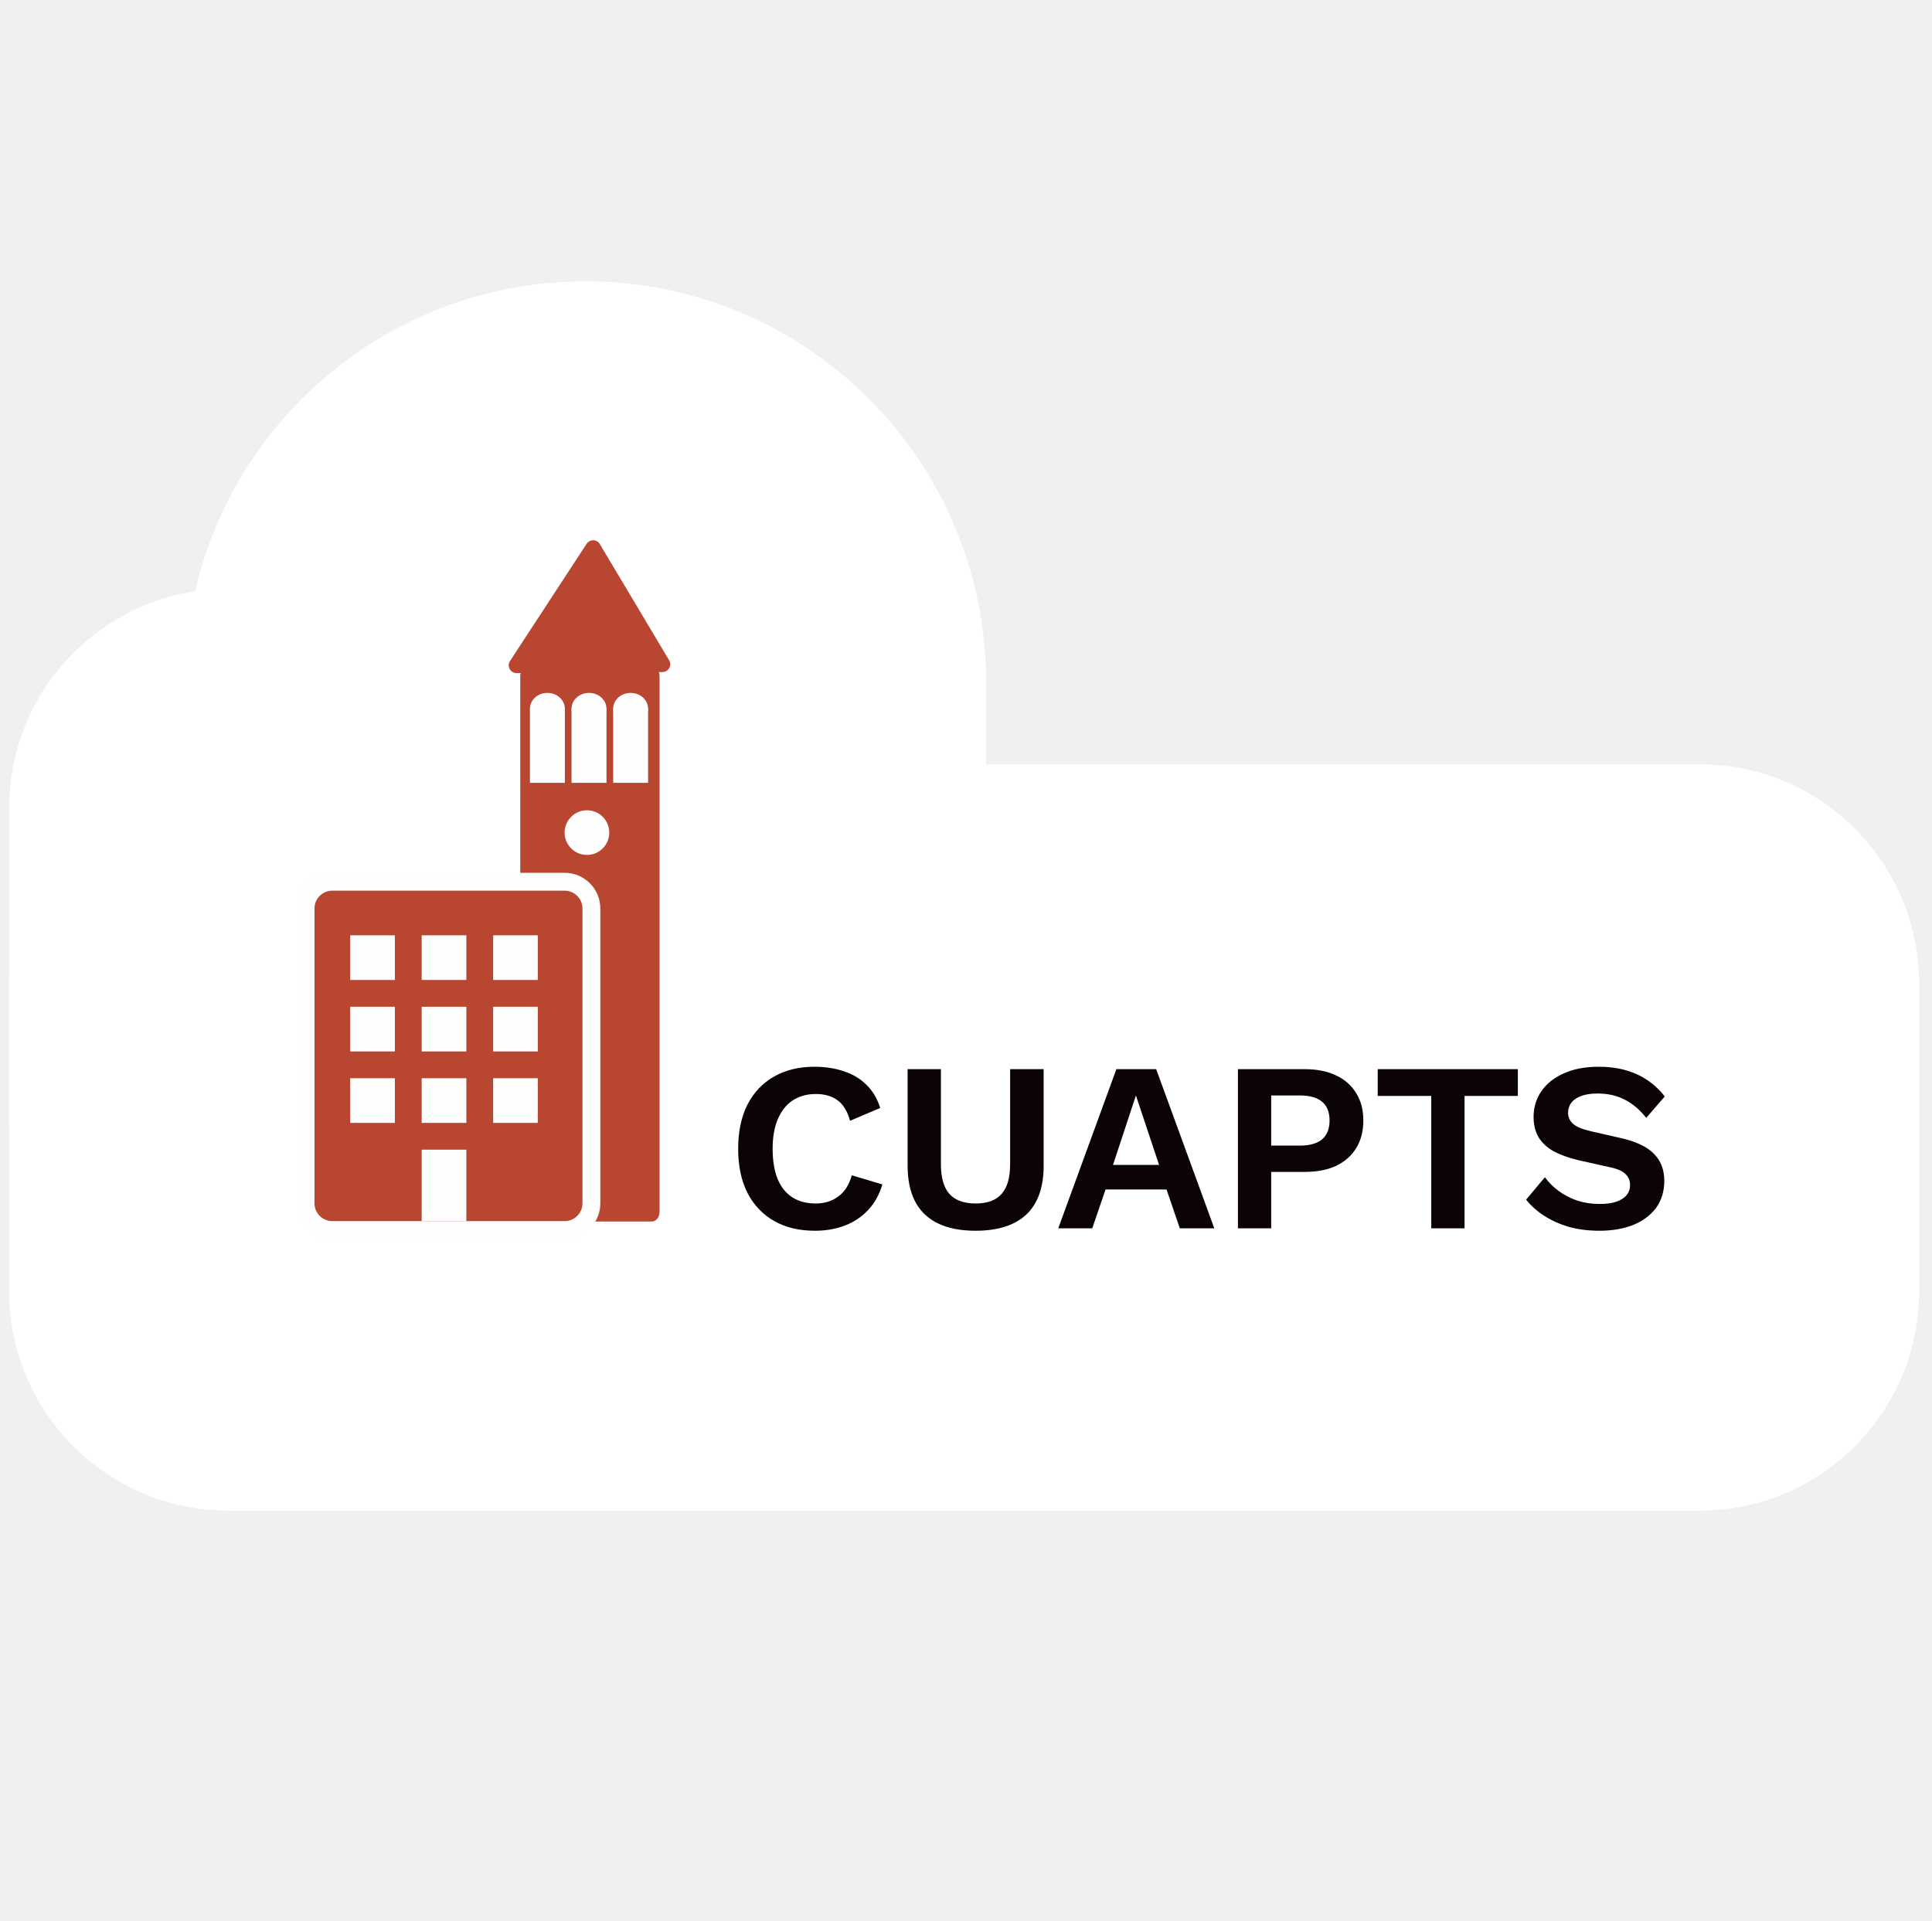
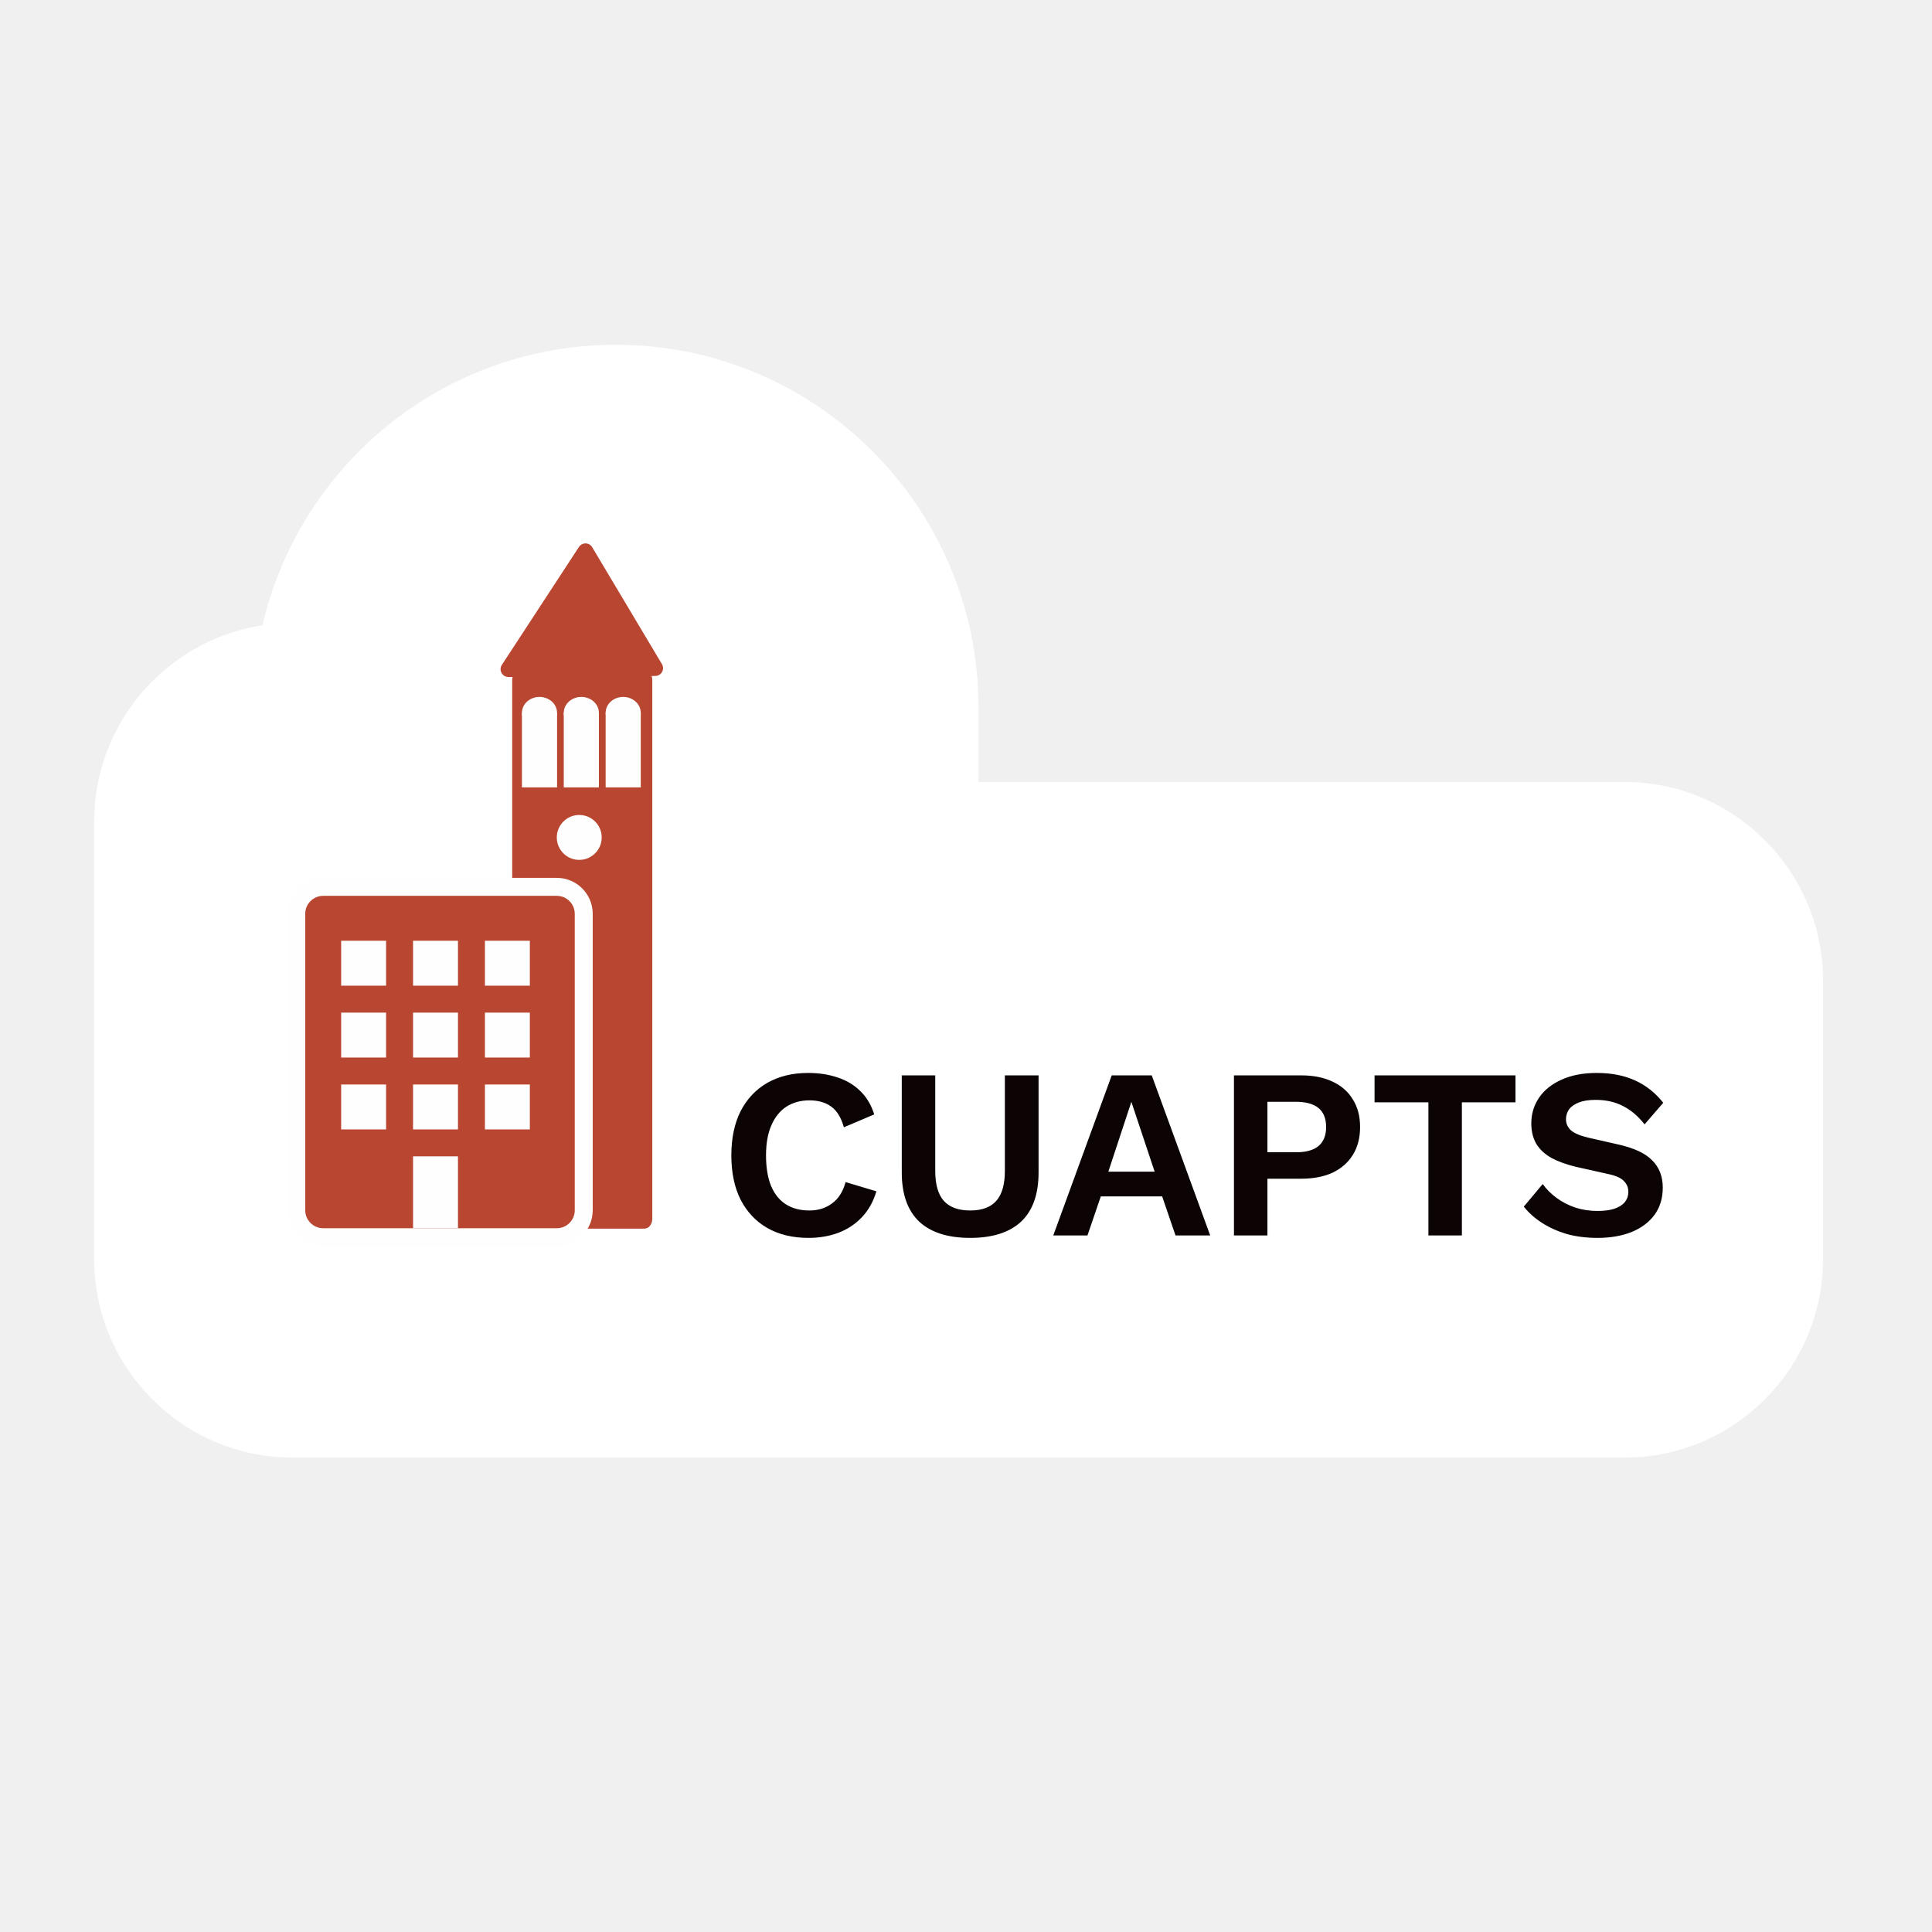
- <svg xmlns="http://www.w3.org/2000/svg" width="176" height="175" viewBox="0 0 176 175" fill="none">
-   <rect x="0.83" y="69.631" width="174" height="68" rx="20" fill="white" />
-   <rect x="0.83" y="53.631" width="85" height="68" rx="20" fill="white" />
-   <path d="M16.83 62.131C16.83 41.972 33.172 25.631 53.33 25.631C73.489 25.631 89.83 41.972 89.83 62.131V80.031C89.83 87.542 83.741 93.631 76.23 93.631H30.43C22.919 93.631 16.83 87.542 16.83 80.031V62.131Z" fill="white" />
-   <path d="M80.383 107.909C80.105 108.847 79.666 109.631 79.065 110.26C78.465 110.89 77.754 111.359 76.934 111.667C76.114 111.974 75.213 112.128 74.231 112.128C72.796 112.128 71.551 111.828 70.496 111.227C69.456 110.627 68.651 109.77 68.079 108.656C67.523 107.543 67.245 106.21 67.245 104.658C67.245 103.105 67.523 101.772 68.079 100.659C68.651 99.546 69.456 98.689 70.496 98.088C71.551 97.488 72.781 97.187 74.188 97.187C75.184 97.187 76.084 97.326 76.89 97.605C77.696 97.868 78.377 98.279 78.933 98.835C79.505 99.392 79.922 100.095 80.186 100.944L77.439 102.109C77.19 101.23 76.809 100.608 76.297 100.241C75.784 99.861 75.125 99.67 74.319 99.67C73.528 99.67 72.833 99.861 72.232 100.241C71.646 100.622 71.192 101.186 70.87 101.933C70.548 102.666 70.386 103.574 70.386 104.658C70.386 105.727 70.533 106.635 70.826 107.382C71.133 108.129 71.58 108.693 72.166 109.074C72.752 109.455 73.47 109.645 74.319 109.645C75.11 109.645 75.791 109.433 76.363 109.008C76.949 108.583 77.359 107.939 77.593 107.074L80.383 107.909ZM95.074 97.407V106.196C95.074 108.173 94.547 109.66 93.492 110.656C92.437 111.637 90.899 112.128 88.878 112.128C86.857 112.128 85.319 111.637 84.264 110.656C83.209 109.66 82.682 108.173 82.682 106.196V97.407H85.714V106.064C85.714 107.28 85.97 108.18 86.483 108.766C87.01 109.352 87.809 109.645 88.878 109.645C89.947 109.645 90.738 109.352 91.251 108.766C91.763 108.18 92.02 107.28 92.02 106.064V97.407H95.074ZM110.62 111.908H107.478L106.269 108.371H100.711L99.502 111.908H96.404L101.699 97.407H105.325L110.62 111.908ZM101.392 106.13H105.588L103.479 99.802L101.392 106.13ZM118.857 97.407C119.97 97.407 120.922 97.597 121.713 97.978C122.504 98.344 123.112 98.879 123.537 99.582C123.976 100.271 124.196 101.106 124.196 102.087C124.196 103.068 123.976 103.911 123.537 104.614C123.112 105.302 122.504 105.837 121.713 106.218C120.922 106.584 119.97 106.767 118.857 106.767H115.803V111.908H112.771V97.407H118.857ZM118.395 104.372C119.303 104.372 119.985 104.182 120.439 103.801C120.893 103.405 121.12 102.834 121.12 102.087C121.12 101.325 120.893 100.754 120.439 100.373C119.985 99.992 119.303 99.802 118.395 99.802H115.803V104.372H118.395ZM138.272 97.407V99.846H133.417V111.908H130.385V99.846H125.507V97.407H138.272ZM145.637 97.187C146.956 97.187 148.113 97.414 149.109 97.868C150.105 98.323 150.954 98.996 151.657 99.89L149.966 101.845C149.365 101.084 148.706 100.527 147.988 100.175C147.285 99.809 146.465 99.626 145.527 99.626C144.912 99.626 144.4 99.707 143.989 99.868C143.594 100.029 143.301 100.241 143.111 100.505C142.935 100.769 142.847 101.062 142.847 101.384C142.847 101.779 143.001 102.116 143.308 102.395C143.616 102.658 144.143 102.878 144.89 103.054L147.593 103.669C149.028 103.991 150.054 104.475 150.669 105.119C151.299 105.749 151.613 106.569 151.613 107.58C151.613 108.532 151.364 109.352 150.866 110.041C150.368 110.714 149.673 111.234 148.779 111.601C147.886 111.952 146.86 112.128 145.703 112.128C144.693 112.128 143.762 112.011 142.913 111.776C142.078 111.527 141.331 111.19 140.672 110.766C140.013 110.341 139.463 109.85 139.024 109.294L140.738 107.25C141.075 107.719 141.492 108.136 141.99 108.503C142.488 108.869 143.052 109.162 143.682 109.381C144.326 109.587 145 109.689 145.703 109.689C146.304 109.689 146.809 109.623 147.219 109.491C147.644 109.345 147.959 109.147 148.164 108.898C148.384 108.634 148.494 108.32 148.494 107.953C148.494 107.573 148.362 107.25 148.098 106.987C147.849 106.708 147.38 106.496 146.692 106.349L143.748 105.69C142.898 105.485 142.166 105.222 141.551 104.899C140.95 104.562 140.489 104.138 140.166 103.625C139.859 103.098 139.705 102.475 139.705 101.757C139.705 100.893 139.939 100.117 140.408 99.428C140.877 98.74 141.551 98.198 142.429 97.803C143.323 97.392 144.392 97.187 145.637 97.187Z" fill="#0C0404" />
-   <path d="M59.373 111.29H48.106C47.713 111.29 47.395 110.889 47.395 110.394V61.596C47.395 61.1 47.713 60.699 48.106 60.699H59.373C59.766 60.699 60.084 61.1 60.084 61.596V110.396C60.084 110.889 59.766 111.29 59.373 111.29Z" fill="#B94630" />
-   <path d="M53.468 77.889C54.592 77.889 55.502 76.978 55.502 75.855C55.502 74.731 54.592 73.82 53.468 73.82C52.344 73.82 51.434 74.731 51.434 75.855C51.434 76.978 52.344 77.889 53.468 77.889Z" fill="#FEFEFE" />
-   <path d="M49.867 66.004C50.745 66.004 51.457 65.36 51.457 64.566C51.457 63.771 50.745 63.127 49.867 63.127C48.989 63.127 48.277 63.771 48.277 64.566C48.277 65.36 48.989 66.004 49.867 66.004Z" fill="#FEFEFE" />
-   <path d="M51.459 64.566H48.277V71.321H51.459V64.566Z" fill="#FEFEFE" />
-   <path d="M53.656 66.004C54.534 66.004 55.246 65.36 55.246 64.566C55.246 63.771 54.534 63.127 53.656 63.127C52.778 63.127 52.066 63.771 52.066 64.566C52.066 65.36 52.778 66.004 53.656 66.004Z" fill="#FEFEFE" />
-   <path d="M55.248 64.566H52.066V71.321H55.248V64.566Z" fill="#FEFEFE" />
-   <path d="M57.449 66.004C58.327 66.004 59.039 65.36 59.039 64.566C59.039 63.771 58.327 63.127 57.449 63.127C56.571 63.127 55.859 63.771 55.859 64.566C55.859 65.36 56.571 66.004 57.449 66.004Z" fill="#FEFEFE" />
-   <path d="M59.041 64.566H55.859V71.321H59.041V64.566Z" fill="#FEFEFE" />
-   <path d="M60.958 60.157C61.238 60.627 60.902 61.224 60.354 61.228L47.057 61.321C46.492 61.325 46.15 60.698 46.459 60.225L53.441 49.543C53.728 49.105 54.374 49.118 54.642 49.568L60.958 60.157Z" fill="#B94630" />
-   <rect x="27.835" y="80.331" width="26.04" height="31.736" rx="2.441" fill="#B94630" stroke="#FEFEFE" stroke-width="1.628" />
-   <rect x="31.902" y="85.213" width="4.069" height="4.069" fill="#FEFEFE" />
-   <rect x="38.414" y="85.213" width="4.069" height="4.069" fill="#FEFEFE" />
-   <rect x="44.924" y="85.213" width="4.069" height="4.069" fill="#FEFEFE" />
-   <rect x="31.902" y="91.723" width="4.069" height="4.069" fill="#FEFEFE" />
-   <rect x="38.414" y="91.723" width="4.069" height="4.069" fill="#FEFEFE" />
-   <rect x="44.924" y="91.723" width="4.069" height="4.069" fill="#FEFEFE" />
-   <rect x="31.902" y="98.234" width="4.069" height="4.069" fill="#FEFEFE" />
-   <rect x="38.414" y="98.234" width="4.069" height="4.069" fill="#FEFEFE" />
-   <rect x="44.924" y="98.234" width="4.069" height="4.069" fill="#FEFEFE" />
-   <rect x="38.414" y="104.742" width="4.069" height="6.51" fill="#FEFEFE" />
+ <svg xmlns="http://www.w3.org/2000/svg" width="175" height="175" viewBox="0 0 175 175" fill="none">
+   <rect x="8.53" y="70.831" width="156.6" height="61.2" rx="18" fill="white" />
+   <rect x="8.53" y="56.431" width="76.5" height="61.2" rx="18" fill="white" />
+   <path d="M22.93 64.081C22.93 45.938 37.637 31.231 55.78 31.231V31.231C73.922 31.231 88.63 45.938 88.63 64.081V80.191C88.63 86.951 83.15 92.431 76.39 92.431H35.17C28.41 92.431 22.93 86.951 22.93 80.191V64.081Z" fill="white" />
+   <path d="M79.383 107.909C79.105 108.847 78.666 109.631 78.065 110.26C77.465 110.89 76.754 111.359 75.934 111.667C75.114 111.974 74.213 112.128 73.231 112.128C71.796 112.128 70.551 111.828 69.496 111.227C68.456 110.627 67.651 109.77 67.079 108.656C66.523 107.543 66.245 106.21 66.245 104.658C66.245 103.105 66.523 101.772 67.079 100.659C67.651 99.546 68.456 98.689 69.496 98.088C70.551 97.488 71.781 97.187 73.188 97.187C74.184 97.187 75.084 97.326 75.89 97.605C76.696 97.868 77.377 98.279 77.933 98.835C78.505 99.392 78.922 100.095 79.186 100.944L76.439 102.109C76.19 101.23 75.809 100.608 75.297 100.241C74.784 99.861 74.125 99.67 73.319 99.67C72.528 99.67 71.833 99.861 71.232 100.241C70.646 100.622 70.192 101.186 69.87 101.933C69.548 102.666 69.386 103.574 69.386 104.658C69.386 105.727 69.533 106.635 69.826 107.382C70.133 108.129 70.58 108.693 71.166 109.074C71.752 109.455 72.47 109.645 73.319 109.645C74.11 109.645 74.791 109.433 75.363 109.008C75.949 108.583 76.359 107.939 76.593 107.074L79.383 107.909ZM94.074 97.407V106.196C94.074 108.173 93.547 109.66 92.492 110.656C91.437 111.637 89.899 112.128 87.878 112.128C85.857 112.128 84.319 111.637 83.264 110.656C82.209 109.66 81.682 108.173 81.682 106.196V97.407H84.714V106.064C84.714 107.28 84.97 108.18 85.483 108.766C86.01 109.352 86.809 109.645 87.878 109.645C88.947 109.645 89.738 109.352 90.251 108.766C90.763 108.18 91.02 107.28 91.02 106.064V97.407H94.074ZM109.62 111.908H106.478L105.269 108.371H99.711L98.502 111.908H95.404L100.699 97.407H104.325L109.62 111.908ZM100.392 106.13H104.588L102.479 99.802L100.392 106.13ZM117.857 97.407C118.97 97.407 119.922 97.597 120.713 97.978C121.504 98.344 122.112 98.879 122.537 99.582C122.976 100.271 123.196 101.106 123.196 102.087C123.196 103.068 122.976 103.911 122.537 104.614C122.112 105.302 121.504 105.837 120.713 106.218C119.922 106.584 118.97 106.767 117.857 106.767H114.803V111.908H111.771V97.407H117.857ZM117.395 104.372C118.303 104.372 118.985 104.182 119.439 103.801C119.893 103.405 120.12 102.834 120.12 102.087C120.12 101.325 119.893 100.754 119.439 100.373C118.985 99.992 118.303 99.802 117.395 99.802H114.803V104.372H117.395ZM137.272 97.407V99.846H132.417V111.908H129.385V99.846H124.507V97.407H137.272ZM144.637 97.187C145.956 97.187 147.113 97.414 148.109 97.868C149.105 98.323 149.954 98.996 150.657 99.89L148.966 101.845C148.365 101.084 147.706 100.527 146.988 100.175C146.285 99.809 145.465 99.626 144.527 99.626C143.912 99.626 143.4 99.707 142.989 99.868C142.594 100.029 142.301 100.241 142.111 100.505C141.935 100.769 141.847 101.062 141.847 101.384C141.847 101.779 142.001 102.116 142.308 102.395C142.616 102.658 143.143 102.878 143.89 103.054L146.593 103.669C148.028 103.991 149.054 104.475 149.669 105.119C150.299 105.749 150.613 106.569 150.613 107.58C150.613 108.532 150.364 109.352 149.866 110.041C149.368 110.714 148.673 111.234 147.779 111.601C146.886 111.952 145.86 112.128 144.703 112.128C143.693 112.128 142.762 112.011 141.913 111.776C141.078 111.527 140.331 111.19 139.672 110.766C139.013 110.341 138.463 109.85 138.024 109.294L139.738 107.25C140.075 107.719 140.492 108.136 140.99 108.503C141.488 108.869 142.052 109.162 142.682 109.381C143.326 109.587 144 109.689 144.703 109.689C145.304 109.689 145.809 109.623 146.219 109.491C146.644 109.345 146.959 109.147 147.164 108.898C147.384 108.634 147.494 108.32 147.494 107.953C147.494 107.573 147.362 107.25 147.098 106.987C146.849 106.708 146.38 106.496 145.692 106.349L142.748 105.69C141.898 105.485 141.166 105.222 140.551 104.899C139.95 104.562 139.489 104.138 139.166 103.625C138.859 103.098 138.705 102.475 138.705 101.757C138.705 100.893 138.939 100.117 139.408 99.428C139.877 98.74 140.551 98.198 141.429 97.803C142.323 97.392 143.392 97.187 144.637 97.187Z" fill="#0C0404" />
+   <path d="M58.373 111.29H47.106C46.713 111.29 46.395 110.889 46.395 110.394V61.596C46.395 61.1 46.713 60.699 47.106 60.699H58.373C58.766 60.699 59.084 61.1 59.084 61.596V110.396C59.084 110.889 58.766 111.29 58.373 111.29Z" fill="#B94630" />
+   <path d="M52.468 77.889C53.592 77.889 54.502 76.978 54.502 75.855C54.502 74.731 53.592 73.82 52.468 73.82C51.344 73.82 50.434 74.731 50.434 75.855C50.434 76.978 51.344 77.889 52.468 77.889Z" fill="#FEFEFE" />
+   <path d="M48.867 66.004C49.745 66.004 50.457 65.36 50.457 64.566C50.457 63.771 49.745 63.127 48.867 63.127C47.989 63.127 47.277 63.771 47.277 64.566C47.277 65.36 47.989 66.004 48.867 66.004Z" fill="#FEFEFE" />
+   <path d="M50.459 64.566H47.277V71.321H50.459V64.566Z" fill="#FEFEFE" />
+   <path d="M52.656 66.004C53.534 66.004 54.246 65.36 54.246 64.566C54.246 63.771 53.534 63.127 52.656 63.127C51.778 63.127 51.066 63.771 51.066 64.566C51.066 65.36 51.778 66.004 52.656 66.004Z" fill="#FEFEFE" />
+   <path d="M54.248 64.566H51.066V71.321H54.248V64.566Z" fill="#FEFEFE" />
+   <path d="M56.449 66.004C57.327 66.004 58.039 65.36 58.039 64.566C58.039 63.771 57.327 63.127 56.449 63.127C55.571 63.127 54.859 63.771 54.859 64.566C54.859 65.36 55.571 66.004 56.449 66.004Z" fill="#FEFEFE" />
+   <path d="M58.041 64.566H54.859V71.321H58.041V64.566Z" fill="#FEFEFE" />
+   <path d="M59.958 60.157C60.238 60.627 59.902 61.224 59.354 61.228L46.057 61.321C45.492 61.325 45.15 60.698 45.459 60.225L52.441 49.543C52.728 49.105 53.374 49.118 53.642 49.568L59.958 60.157Z" fill="#B94630" />
+   <rect x="26.835" y="80.331" width="26.04" height="31.736" rx="2.441" fill="#B94630" stroke="#FEFEFE" stroke-width="1.628" />
+   <rect x="30.902" y="85.213" width="4.069" height="4.069" fill="#FEFEFE" />
+   <rect x="37.414" y="85.213" width="4.069" height="4.069" fill="#FEFEFE" />
+   <rect x="43.924" y="85.213" width="4.069" height="4.069" fill="#FEFEFE" />
+   <rect x="30.902" y="91.723" width="4.069" height="4.069" fill="#FEFEFE" />
+   <rect x="37.414" y="91.723" width="4.069" height="4.069" fill="#FEFEFE" />
+   <rect x="43.924" y="91.723" width="4.069" height="4.069" fill="#FEFEFE" />
+   <rect x="30.902" y="98.234" width="4.069" height="4.069" fill="#FEFEFE" />
+   <rect x="37.414" y="98.234" width="4.069" height="4.069" fill="#FEFEFE" />
+   <rect x="43.924" y="98.234" width="4.069" height="4.069" fill="#FEFEFE" />
+   <rect x="37.414" y="104.742" width="4.069" height="6.51" fill="#FEFEFE" />
</svg>
